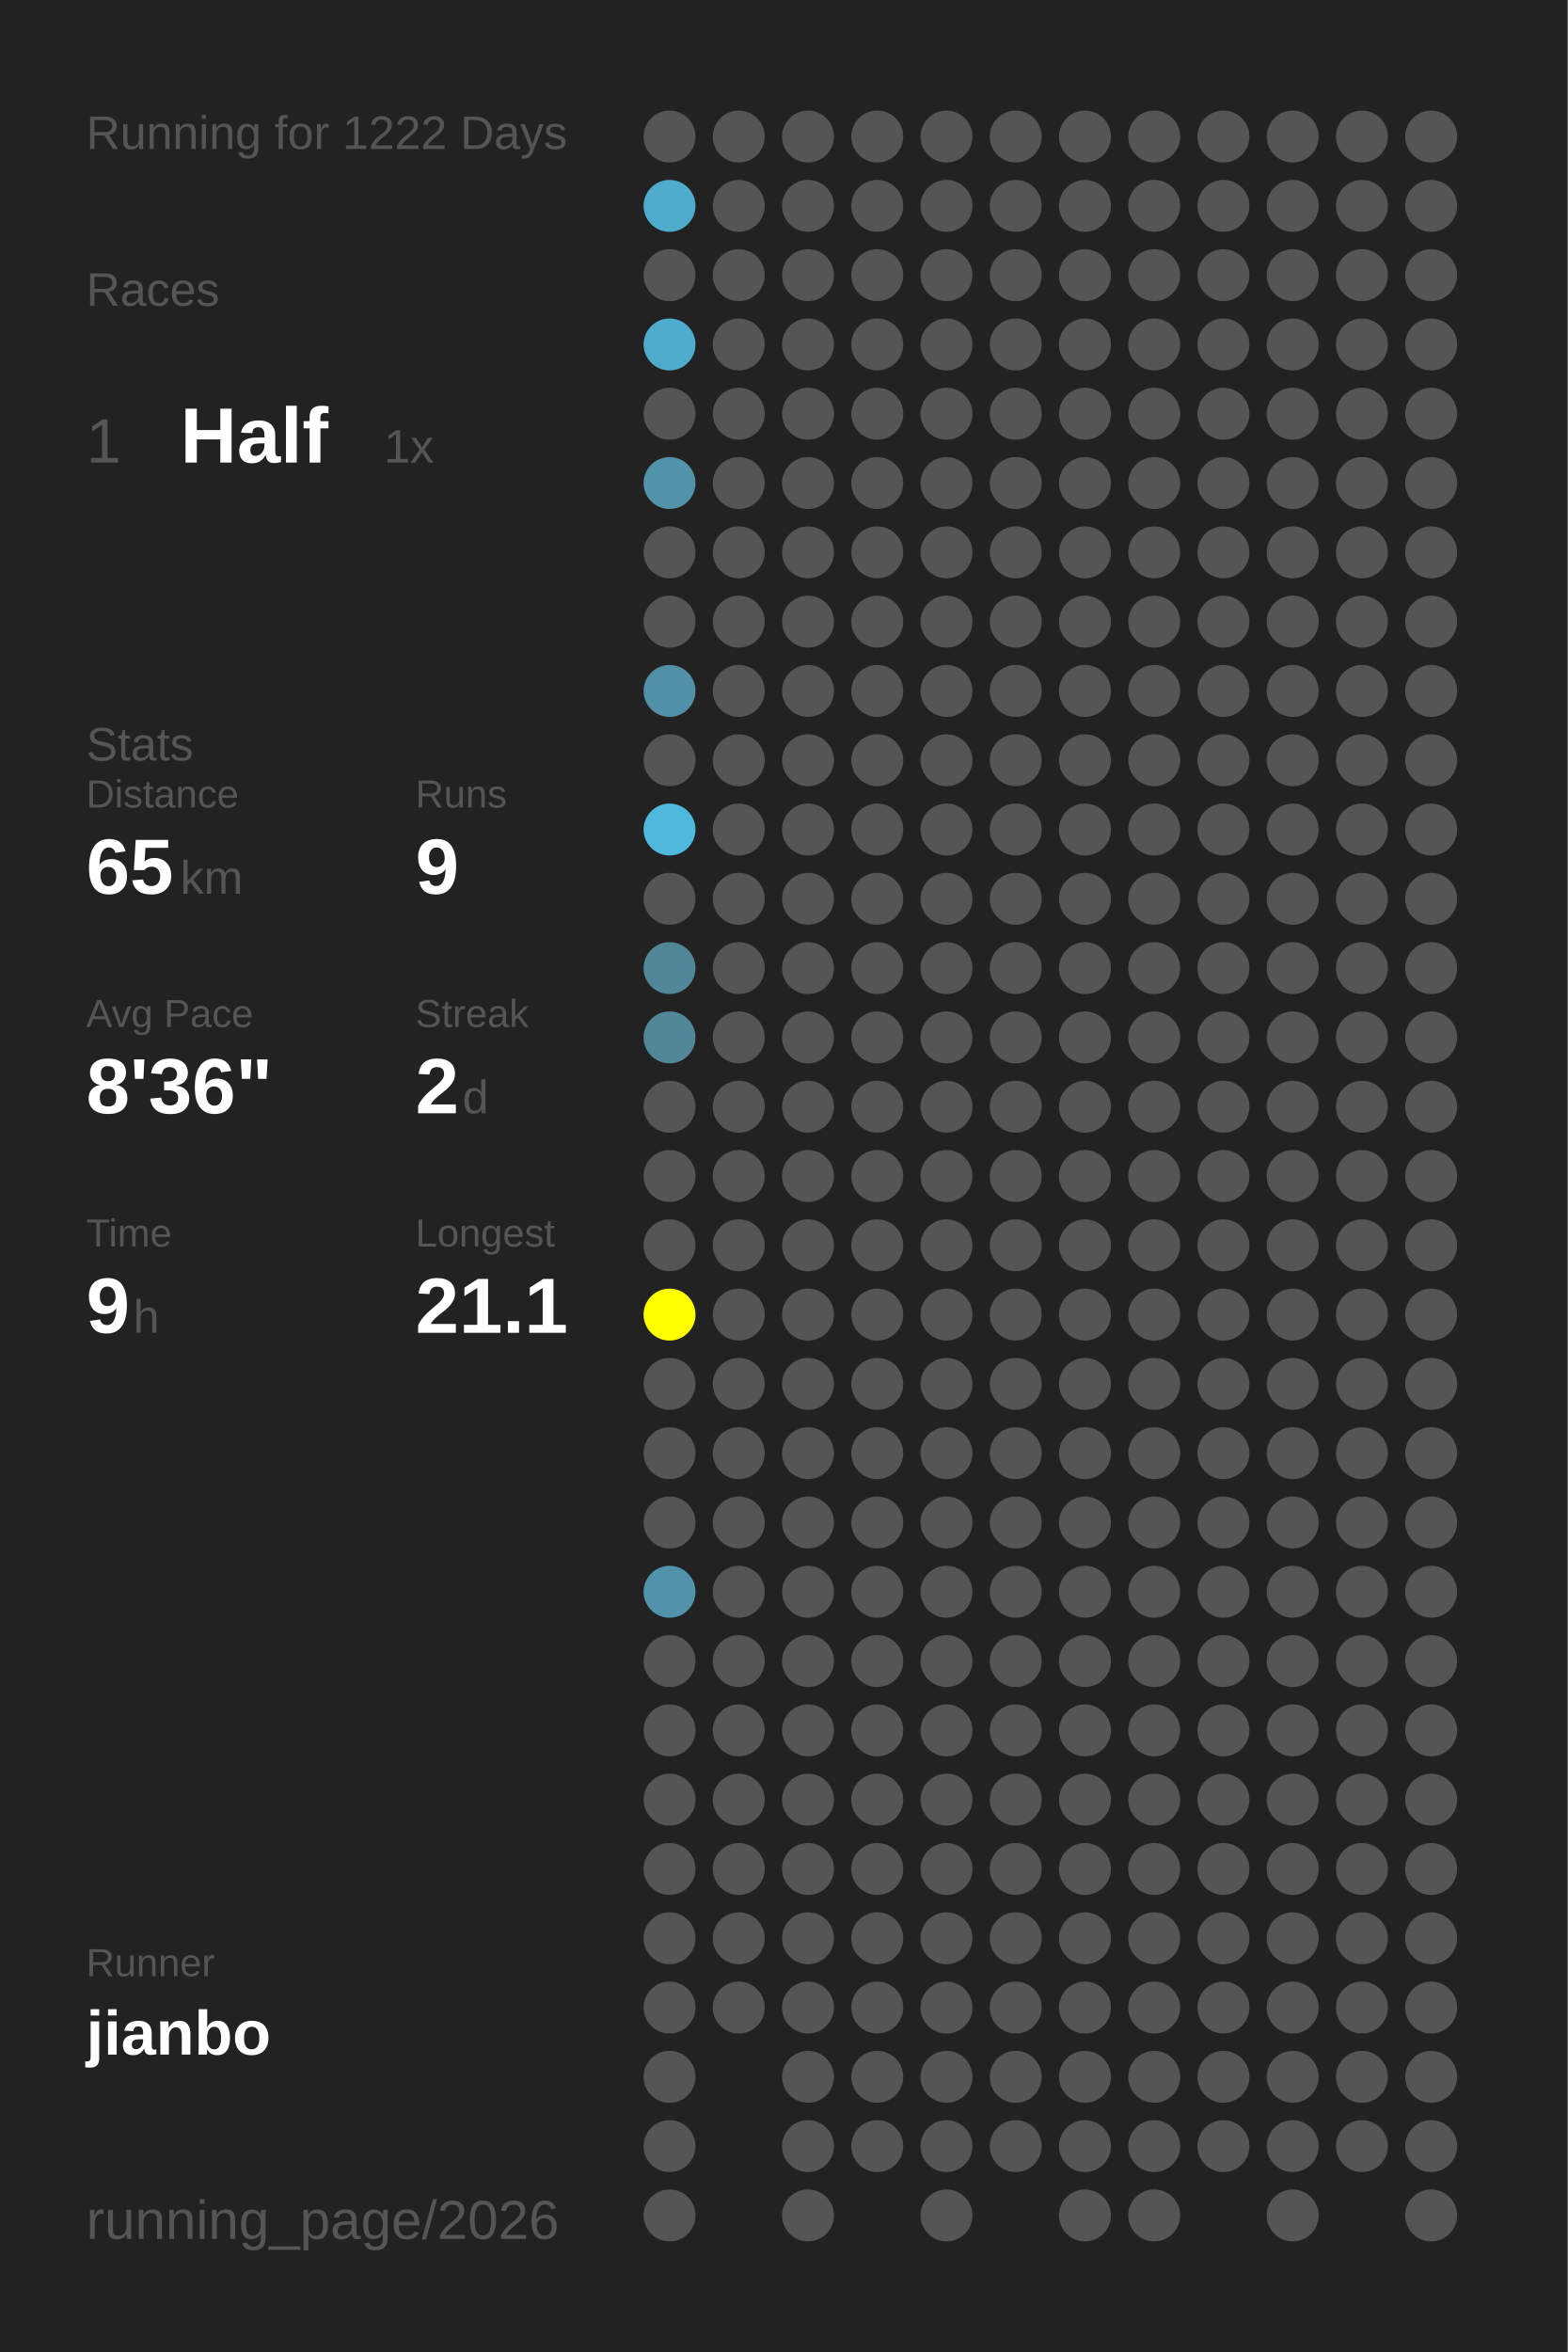
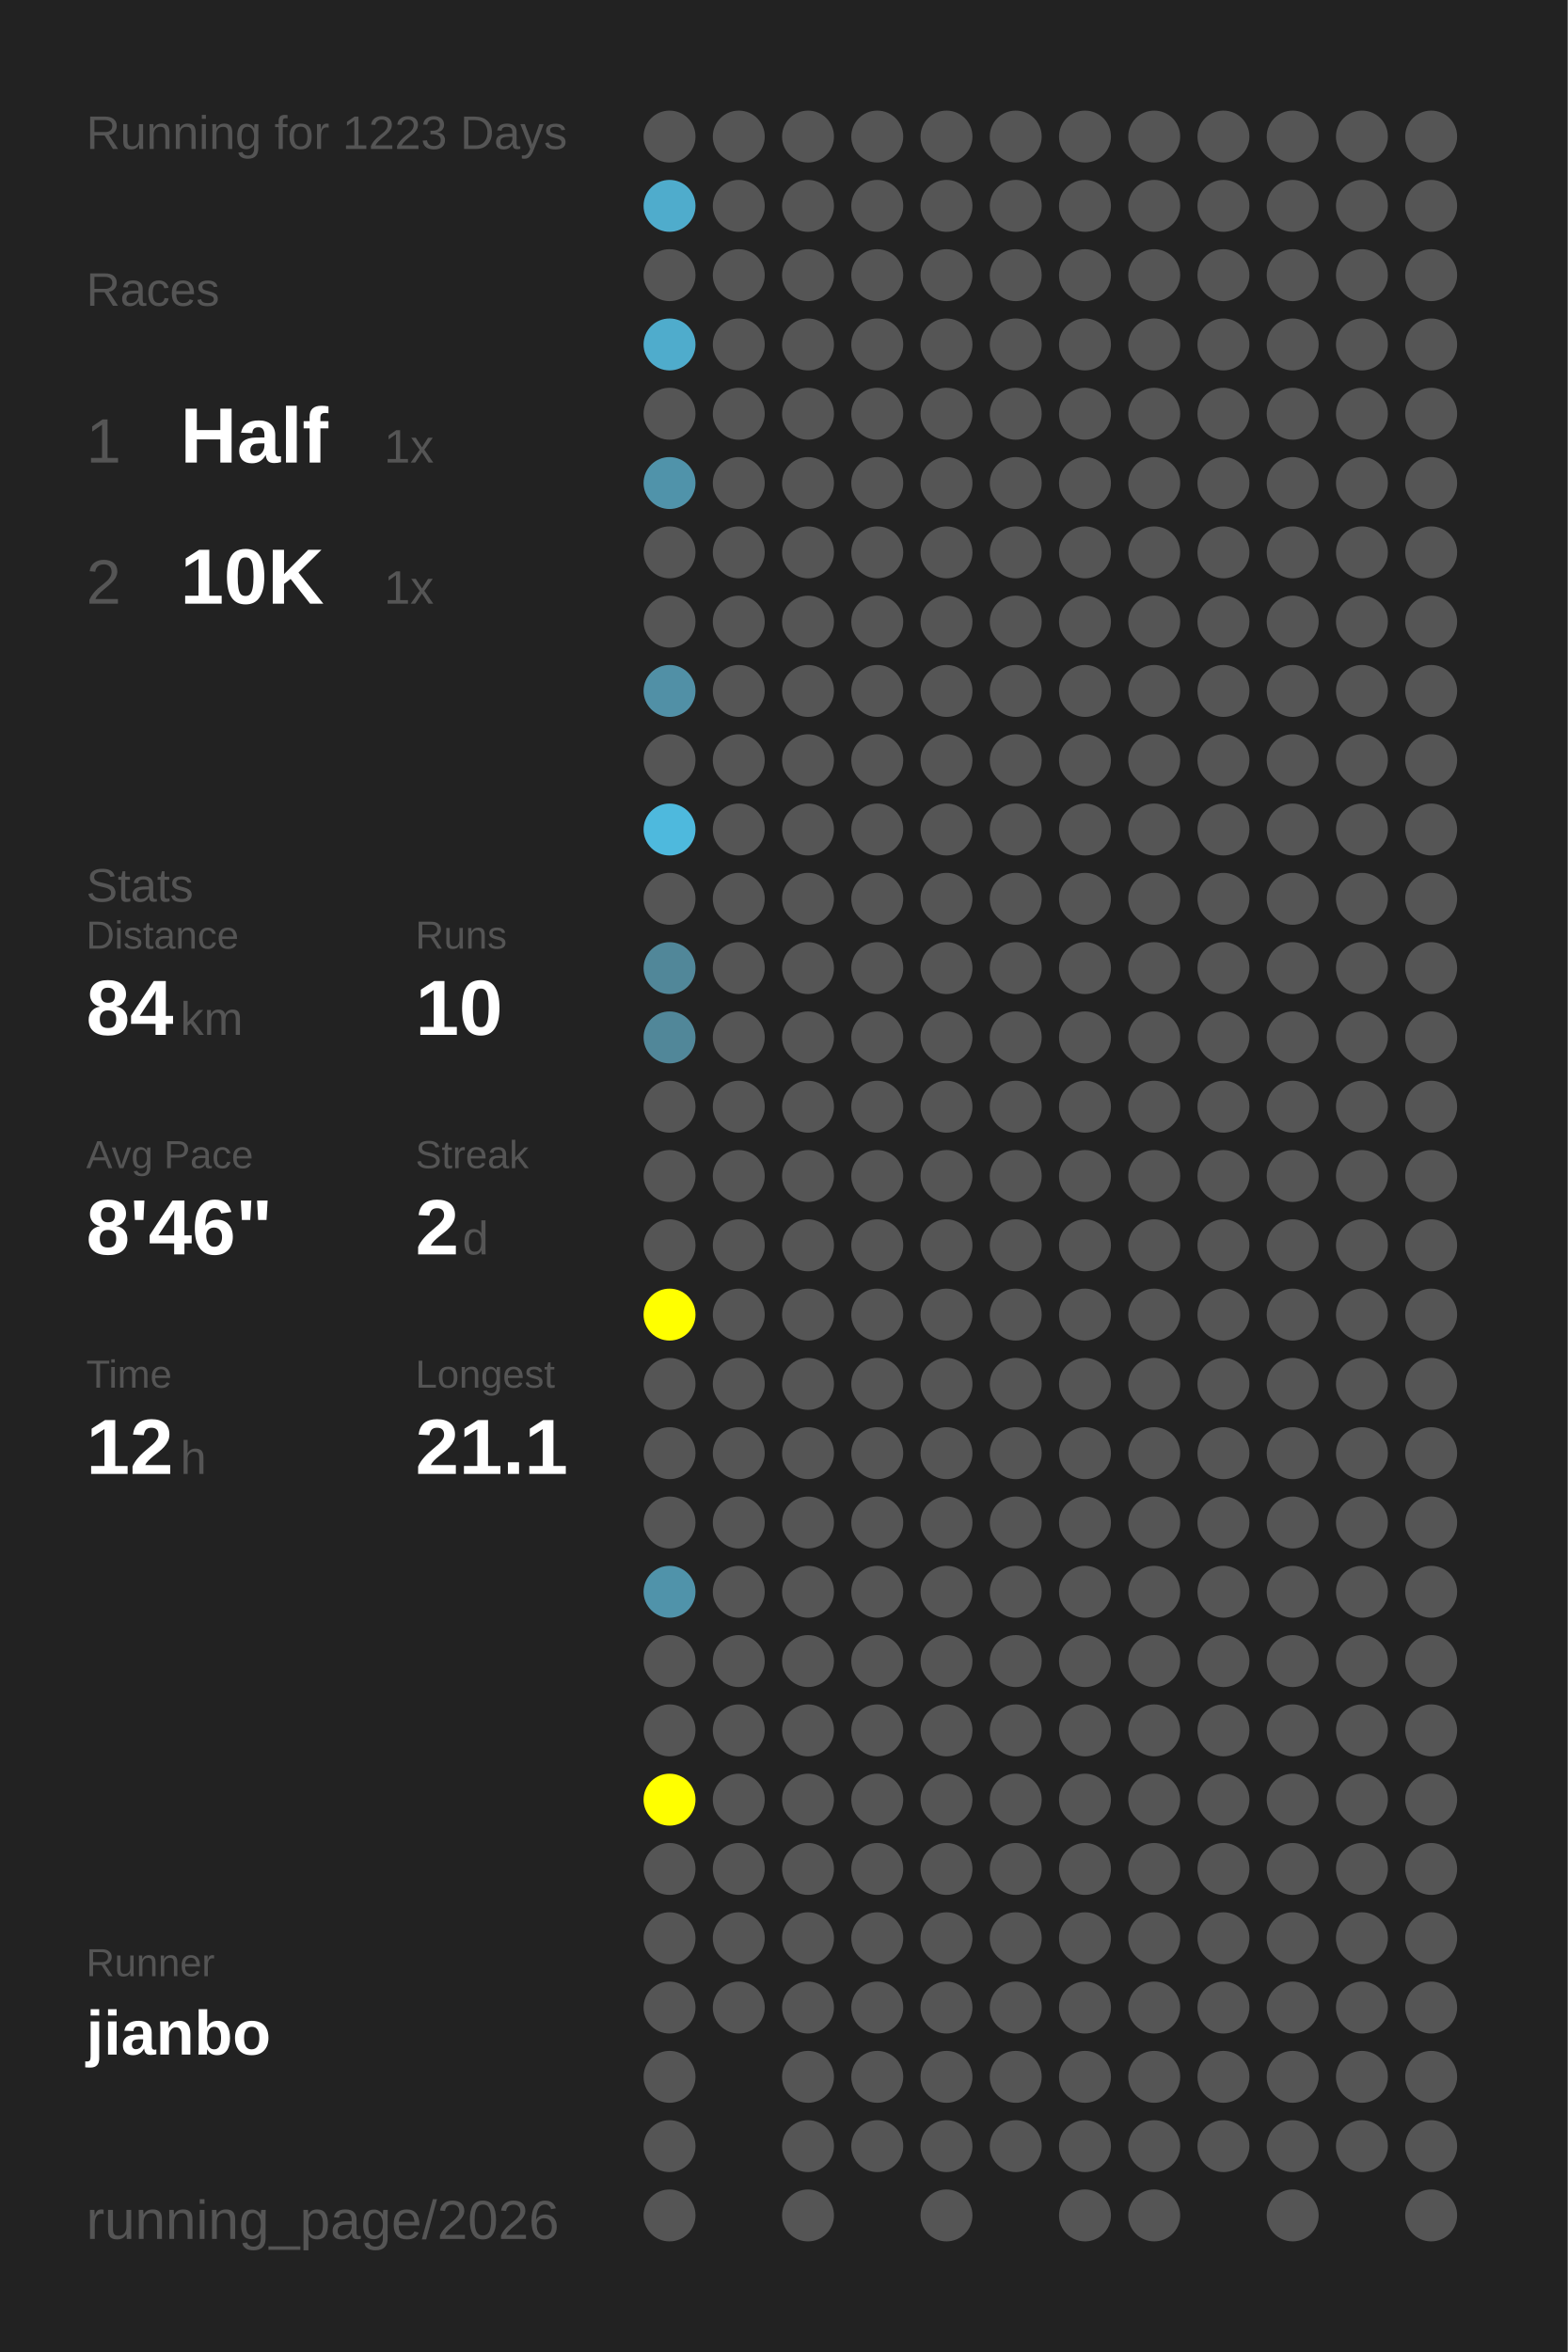
<svg xmlns="http://www.w3.org/2000/svg" baseProfile="full" height="300mm" version="1.1" viewBox="0,0,200,300" width="200mm">
  <defs />
  <rect fill="#222222" height="300" width="200" x="0" y="0" />
-   <text fill="#555555" style="font-size:6px; font-family:Arial;" x="11" y="19">Running for 1222 Days</text>
+   <text fill="#555555" style="font-size:6px; font-family:Arial;" x="11" y="19">Running for 1223 Days</text>
  <text fill="#555555" style="font-size:6px; font-family:Arial;" x="11" y="39">Races</text>
  <text fill="#555555" style="font-size:8px; font-family:Arial;" x="11" y="59">1</text>
  <text fill="#FFFFFF" style="font-size:10px; font-family:Arial; font-weight:bold;" x="23" y="59">Half</text>
  <text fill="#555555" style="font-size:6px; font-family:Arial;" x="49" y="59">1x</text>
-   <text fill="#555555" style="font-size:6px; font-family:Arial;" x="11" y="97">Stats</text>
-   <text fill="#555555" style="font-size:5px; font-family:Arial;" x="11" y="103">Distance</text>
-   <text fill="#FFFFFF" style="font-size:10px; font-family:Arial; font-weight:bold;" x="11" y="114">65</text>
-   <text fill="#555555" style="font-size:6px; font-family:Arial;" x="23" y="114">km</text>
-   <text fill="#555555" style="font-size:5px; font-family:Arial;" x="53" y="103">Runs</text>
-   <text fill="#FFFFFF" style="font-size:10px; font-family:Arial; font-weight:bold;" x="53" y="114">9</text>
-   <text fill="#555555" style="font-size:5px; font-family:Arial;" x="11" y="131">Avg Pace</text>
-   <text fill="#FFFFFF" style="font-size:10px; font-family:Arial; font-weight:bold;" x="11" y="142">8'36"</text>
-   <text fill="#555555" style="font-size:5px; font-family:Arial;" x="53" y="131">Streak</text>
-   <text fill="#FFFFFF" style="font-size:10px; font-family:Arial; font-weight:bold;" x="53" y="142">2</text>
-   <text fill="#555555" style="font-size:6px; font-family:Arial;" x="59" y="142">d</text>
-   <text fill="#555555" style="font-size:5px; font-family:Arial;" x="11" y="159">Time</text>
-   <text fill="#FFFFFF" style="font-size:10px; font-family:Arial; font-weight:bold;" x="11" y="170">9</text>
-   <text fill="#555555" style="font-size:6px; font-family:Arial;" x="17" y="170">h</text>
-   <text fill="#555555" style="font-size:5px; font-family:Arial;" x="53" y="159">Longest</text>
-   <text fill="#FFFFFF" style="font-size:10px; font-family:Arial; font-weight:bold;" x="53" y="170">21.1</text>
+   <text fill="#555555" style="font-size:8px; font-family:Arial;" x="11" y="77">2</text>
+   <text fill="#FFFFFF" style="font-size:10px; font-family:Arial; font-weight:bold;" x="23" y="77">10K</text>
+   <text fill="#555555" style="font-size:6px; font-family:Arial;" x="49" y="77">1x</text>
+   <text fill="#555555" style="font-size:6px; font-family:Arial;" x="11" y="115">Stats</text>
+   <text fill="#555555" style="font-size:5px; font-family:Arial;" x="11" y="121">Distance</text>
+   <text fill="#FFFFFF" style="font-size:10px; font-family:Arial; font-weight:bold;" x="11" y="132">84</text>
+   <text fill="#555555" style="font-size:6px; font-family:Arial;" x="23" y="132">km</text>
+   <text fill="#555555" style="font-size:5px; font-family:Arial;" x="53" y="121">Runs</text>
+   <text fill="#FFFFFF" style="font-size:10px; font-family:Arial; font-weight:bold;" x="53" y="132">10</text>
+   <text fill="#555555" style="font-size:5px; font-family:Arial;" x="11" y="149">Avg Pace</text>
+   <text fill="#FFFFFF" style="font-size:10px; font-family:Arial; font-weight:bold;" x="11" y="160">8'46"</text>
+   <text fill="#555555" style="font-size:5px; font-family:Arial;" x="53" y="149">Streak</text>
+   <text fill="#FFFFFF" style="font-size:10px; font-family:Arial; font-weight:bold;" x="53" y="160">2</text>
+   <text fill="#555555" style="font-size:6px; font-family:Arial;" x="59" y="160">d</text>
+   <text fill="#555555" style="font-size:5px; font-family:Arial;" x="11" y="177">Time</text>
+   <text fill="#FFFFFF" style="font-size:10px; font-family:Arial; font-weight:bold;" x="11" y="188">12</text>
+   <text fill="#555555" style="font-size:6px; font-family:Arial;" x="23" y="188">h</text>
+   <text fill="#555555" style="font-size:5px; font-family:Arial;" x="53" y="177">Longest</text>
+   <text fill="#FFFFFF" style="font-size:10px; font-family:Arial; font-weight:bold;" x="53" y="188">21.1</text>
  <text fill="#555555" style="font-size:5px; font-family:Arial;" x="11" y="252.065">Runner</text>
  <text fill="#FFFFFF" style="font-size:8px; font-family:Arial; font-weight:bold;" x="11" y="262.065">jianbo</text>
  <text fill="#555555" style="font-size:7px; font-family:Arial;" x="11" y="285.581">running_page/2026</text>
  <circle cx="85.417" cy="17.419" fill="#555555" r="3.312" />
  <circle cx="85.417" cy="26.258" fill="#4faccc" r="3.312" />
  <circle cx="85.417" cy="35.097" fill="#555555" r="3.312" />
  <circle cx="85.417" cy="43.935" fill="#4faccc" r="3.312" />
  <circle cx="85.417" cy="52.774" fill="#555555" r="3.312" />
  <circle cx="85.417" cy="61.613" fill="#5093aa" r="3.312" />
  <circle cx="85.417" cy="70.452" fill="#555555" r="3.312" />
  <circle cx="85.417" cy="79.29" fill="#555555" r="3.312" />
  <circle cx="85.417" cy="88.129" fill="#5190a6" r="3.312" />
  <circle cx="85.417" cy="96.968" fill="#555555" r="3.312" />
  <circle cx="85.417" cy="105.806" fill="#4eb9dd" r="3.312" />
  <circle cx="85.417" cy="114.645" fill="#555555" r="3.312" />
  <circle cx="85.417" cy="123.484" fill="#518799" r="3.312" />
  <circle cx="85.417" cy="132.323" fill="#518799" r="3.312" />
  <circle cx="85.417" cy="141.161" fill="#555555" r="3.312" />
  <circle cx="85.417" cy="150" fill="#555555" r="3.312" />
  <circle cx="85.417" cy="158.839" fill="#555555" r="3.312" />
  <circle cx="85.417" cy="167.677" fill="#FFFF00" r="3.312" />
  <circle cx="85.417" cy="176.516" fill="#555555" r="3.312" />
  <circle cx="85.417" cy="185.355" fill="#555555" r="3.312" />
  <circle cx="85.417" cy="194.194" fill="#555555" r="3.312" />
  <circle cx="85.417" cy="203.032" fill="#5093aa" r="3.312" />
  <circle cx="85.417" cy="211.871" fill="#555555" r="3.312" />
  <circle cx="85.417" cy="220.71" fill="#555555" r="3.312" />
-   <circle cx="85.417" cy="229.548" fill="#555555" r="3.312" />
+   <circle cx="85.417" cy="229.548" fill="#FFFF00" r="3.312" />
  <circle cx="85.417" cy="238.387" fill="#555555" r="3.312" />
  <circle cx="85.417" cy="247.226" fill="#555555" r="3.312" />
  <circle cx="85.417" cy="256.065" fill="#555555" r="3.312" />
  <circle cx="85.417" cy="264.903" fill="#555555" r="3.312" />
  <circle cx="85.417" cy="273.742" fill="#555555" r="3.312" />
  <circle cx="85.417" cy="282.581" fill="#555555" r="3.312" />
  <circle cx="94.25" cy="17.419" fill="#555555" r="3.312" />
  <circle cx="94.25" cy="26.258" fill="#555555" r="3.312" />
  <circle cx="94.25" cy="35.097" fill="#555555" r="3.312" />
  <circle cx="94.25" cy="43.935" fill="#555555" r="3.312" />
  <circle cx="94.25" cy="52.774" fill="#555555" r="3.312" />
  <circle cx="94.25" cy="61.613" fill="#555555" r="3.312" />
  <circle cx="94.25" cy="70.452" fill="#555555" r="3.312" />
  <circle cx="94.25" cy="79.29" fill="#555555" r="3.312" />
  <circle cx="94.25" cy="88.129" fill="#555555" r="3.312" />
  <circle cx="94.25" cy="96.968" fill="#555555" r="3.312" />
  <circle cx="94.25" cy="105.806" fill="#555555" r="3.312" />
  <circle cx="94.25" cy="114.645" fill="#555555" r="3.312" />
  <circle cx="94.25" cy="123.484" fill="#555555" r="3.312" />
  <circle cx="94.25" cy="132.323" fill="#555555" r="3.312" />
  <circle cx="94.25" cy="141.161" fill="#555555" r="3.312" />
  <circle cx="94.25" cy="150" fill="#555555" r="3.312" />
  <circle cx="94.25" cy="158.839" fill="#555555" r="3.312" />
  <circle cx="94.25" cy="167.677" fill="#555555" r="3.312" />
  <circle cx="94.25" cy="176.516" fill="#555555" r="3.312" />
  <circle cx="94.25" cy="185.355" fill="#555555" r="3.312" />
  <circle cx="94.25" cy="194.194" fill="#555555" r="3.312" />
  <circle cx="94.25" cy="203.032" fill="#555555" r="3.312" />
  <circle cx="94.25" cy="211.871" fill="#555555" r="3.312" />
  <circle cx="94.25" cy="220.71" fill="#555555" r="3.312" />
  <circle cx="94.25" cy="229.548" fill="#555555" r="3.312" />
  <circle cx="94.25" cy="238.387" fill="#555555" r="3.312" />
  <circle cx="94.25" cy="247.226" fill="#555555" r="3.312" />
  <circle cx="94.25" cy="256.065" fill="#555555" r="3.312" />
  <circle cx="103.083" cy="17.419" fill="#555555" r="3.312" />
  <circle cx="103.083" cy="26.258" fill="#555555" r="3.312" />
  <circle cx="103.083" cy="35.097" fill="#555555" r="3.312" />
  <circle cx="103.083" cy="43.935" fill="#555555" r="3.312" />
  <circle cx="103.083" cy="52.774" fill="#555555" r="3.312" />
  <circle cx="103.083" cy="61.613" fill="#555555" r="3.312" />
  <circle cx="103.083" cy="70.452" fill="#555555" r="3.312" />
  <circle cx="103.083" cy="79.29" fill="#555555" r="3.312" />
  <circle cx="103.083" cy="88.129" fill="#555555" r="3.312" />
  <circle cx="103.083" cy="96.968" fill="#555555" r="3.312" />
  <circle cx="103.083" cy="105.806" fill="#555555" r="3.312" />
  <circle cx="103.083" cy="114.645" fill="#555555" r="3.312" />
  <circle cx="103.083" cy="123.484" fill="#555555" r="3.312" />
  <circle cx="103.083" cy="132.323" fill="#555555" r="3.312" />
  <circle cx="103.083" cy="141.161" fill="#555555" r="3.312" />
  <circle cx="103.083" cy="150" fill="#555555" r="3.312" />
  <circle cx="103.083" cy="158.839" fill="#555555" r="3.312" />
  <circle cx="103.083" cy="167.677" fill="#555555" r="3.312" />
  <circle cx="103.083" cy="176.516" fill="#555555" r="3.312" />
  <circle cx="103.083" cy="185.355" fill="#555555" r="3.312" />
  <circle cx="103.083" cy="194.194" fill="#555555" r="3.312" />
  <circle cx="103.083" cy="203.032" fill="#555555" r="3.312" />
  <circle cx="103.083" cy="211.871" fill="#555555" r="3.312" />
  <circle cx="103.083" cy="220.71" fill="#555555" r="3.312" />
  <circle cx="103.083" cy="229.548" fill="#555555" r="3.312" />
  <circle cx="103.083" cy="238.387" fill="#555555" r="3.312" />
  <circle cx="103.083" cy="247.226" fill="#555555" r="3.312" />
  <circle cx="103.083" cy="256.065" fill="#555555" r="3.312" />
  <circle cx="103.083" cy="264.903" fill="#555555" r="3.312" />
  <circle cx="103.083" cy="273.742" fill="#555555" r="3.312" />
  <circle cx="103.083" cy="282.581" fill="#555555" r="3.312" />
  <circle cx="111.917" cy="17.419" fill="#555555" r="3.312" />
  <circle cx="111.917" cy="26.258" fill="#555555" r="3.312" />
  <circle cx="111.917" cy="35.097" fill="#555555" r="3.312" />
  <circle cx="111.917" cy="43.935" fill="#555555" r="3.312" />
  <circle cx="111.917" cy="52.774" fill="#555555" r="3.312" />
  <circle cx="111.917" cy="61.613" fill="#555555" r="3.312" />
  <circle cx="111.917" cy="70.452" fill="#555555" r="3.312" />
  <circle cx="111.917" cy="79.29" fill="#555555" r="3.312" />
  <circle cx="111.917" cy="88.129" fill="#555555" r="3.312" />
  <circle cx="111.917" cy="96.968" fill="#555555" r="3.312" />
  <circle cx="111.917" cy="105.806" fill="#555555" r="3.312" />
  <circle cx="111.917" cy="114.645" fill="#555555" r="3.312" />
  <circle cx="111.917" cy="123.484" fill="#555555" r="3.312" />
  <circle cx="111.917" cy="132.323" fill="#555555" r="3.312" />
  <circle cx="111.917" cy="141.161" fill="#555555" r="3.312" />
  <circle cx="111.917" cy="150" fill="#555555" r="3.312" />
  <circle cx="111.917" cy="158.839" fill="#555555" r="3.312" />
  <circle cx="111.917" cy="167.677" fill="#555555" r="3.312" />
  <circle cx="111.917" cy="176.516" fill="#555555" r="3.312" />
  <circle cx="111.917" cy="185.355" fill="#555555" r="3.312" />
  <circle cx="111.917" cy="194.194" fill="#555555" r="3.312" />
  <circle cx="111.917" cy="203.032" fill="#555555" r="3.312" />
  <circle cx="111.917" cy="211.871" fill="#555555" r="3.312" />
  <circle cx="111.917" cy="220.71" fill="#555555" r="3.312" />
  <circle cx="111.917" cy="229.548" fill="#555555" r="3.312" />
  <circle cx="111.917" cy="238.387" fill="#555555" r="3.312" />
  <circle cx="111.917" cy="247.226" fill="#555555" r="3.312" />
  <circle cx="111.917" cy="256.065" fill="#555555" r="3.312" />
  <circle cx="111.917" cy="264.903" fill="#555555" r="3.312" />
  <circle cx="111.917" cy="273.742" fill="#555555" r="3.312" />
  <circle cx="120.75" cy="17.419" fill="#555555" r="3.312" />
  <circle cx="120.75" cy="26.258" fill="#555555" r="3.312" />
  <circle cx="120.75" cy="35.097" fill="#555555" r="3.312" />
  <circle cx="120.75" cy="43.935" fill="#555555" r="3.312" />
  <circle cx="120.75" cy="52.774" fill="#555555" r="3.312" />
  <circle cx="120.75" cy="61.613" fill="#555555" r="3.312" />
  <circle cx="120.75" cy="70.452" fill="#555555" r="3.312" />
  <circle cx="120.75" cy="79.29" fill="#555555" r="3.312" />
  <circle cx="120.75" cy="88.129" fill="#555555" r="3.312" />
  <circle cx="120.75" cy="96.968" fill="#555555" r="3.312" />
  <circle cx="120.75" cy="105.806" fill="#555555" r="3.312" />
  <circle cx="120.75" cy="114.645" fill="#555555" r="3.312" />
  <circle cx="120.75" cy="123.484" fill="#555555" r="3.312" />
  <circle cx="120.75" cy="132.323" fill="#555555" r="3.312" />
  <circle cx="120.75" cy="141.161" fill="#555555" r="3.312" />
  <circle cx="120.75" cy="150" fill="#555555" r="3.312" />
  <circle cx="120.75" cy="158.839" fill="#555555" r="3.312" />
  <circle cx="120.75" cy="167.677" fill="#555555" r="3.312" />
  <circle cx="120.75" cy="176.516" fill="#555555" r="3.312" />
  <circle cx="120.75" cy="185.355" fill="#555555" r="3.312" />
  <circle cx="120.75" cy="194.194" fill="#555555" r="3.312" />
  <circle cx="120.75" cy="203.032" fill="#555555" r="3.312" />
  <circle cx="120.75" cy="211.871" fill="#555555" r="3.312" />
  <circle cx="120.75" cy="220.71" fill="#555555" r="3.312" />
  <circle cx="120.75" cy="229.548" fill="#555555" r="3.312" />
  <circle cx="120.75" cy="238.387" fill="#555555" r="3.312" />
  <circle cx="120.75" cy="247.226" fill="#555555" r="3.312" />
  <circle cx="120.75" cy="256.065" fill="#555555" r="3.312" />
  <circle cx="120.75" cy="264.903" fill="#555555" r="3.312" />
  <circle cx="120.75" cy="273.742" fill="#555555" r="3.312" />
  <circle cx="120.75" cy="282.581" fill="#555555" r="3.312" />
  <circle cx="129.583" cy="17.419" fill="#555555" r="3.312" />
  <circle cx="129.583" cy="26.258" fill="#555555" r="3.312" />
  <circle cx="129.583" cy="35.097" fill="#555555" r="3.312" />
  <circle cx="129.583" cy="43.935" fill="#555555" r="3.312" />
  <circle cx="129.583" cy="52.774" fill="#555555" r="3.312" />
  <circle cx="129.583" cy="61.613" fill="#555555" r="3.312" />
  <circle cx="129.583" cy="70.452" fill="#555555" r="3.312" />
  <circle cx="129.583" cy="79.29" fill="#555555" r="3.312" />
  <circle cx="129.583" cy="88.129" fill="#555555" r="3.312" />
  <circle cx="129.583" cy="96.968" fill="#555555" r="3.312" />
  <circle cx="129.583" cy="105.806" fill="#555555" r="3.312" />
  <circle cx="129.583" cy="114.645" fill="#555555" r="3.312" />
  <circle cx="129.583" cy="123.484" fill="#555555" r="3.312" />
  <circle cx="129.583" cy="132.323" fill="#555555" r="3.312" />
  <circle cx="129.583" cy="141.161" fill="#555555" r="3.312" />
  <circle cx="129.583" cy="150" fill="#555555" r="3.312" />
  <circle cx="129.583" cy="158.839" fill="#555555" r="3.312" />
  <circle cx="129.583" cy="167.677" fill="#555555" r="3.312" />
  <circle cx="129.583" cy="176.516" fill="#555555" r="3.312" />
  <circle cx="129.583" cy="185.355" fill="#555555" r="3.312" />
  <circle cx="129.583" cy="194.194" fill="#555555" r="3.312" />
  <circle cx="129.583" cy="203.032" fill="#555555" r="3.312" />
  <circle cx="129.583" cy="211.871" fill="#555555" r="3.312" />
  <circle cx="129.583" cy="220.71" fill="#555555" r="3.312" />
  <circle cx="129.583" cy="229.548" fill="#555555" r="3.312" />
  <circle cx="129.583" cy="238.387" fill="#555555" r="3.312" />
  <circle cx="129.583" cy="247.226" fill="#555555" r="3.312" />
  <circle cx="129.583" cy="256.065" fill="#555555" r="3.312" />
  <circle cx="129.583" cy="264.903" fill="#555555" r="3.312" />
  <circle cx="129.583" cy="273.742" fill="#555555" r="3.312" />
  <circle cx="138.417" cy="17.419" fill="#555555" r="3.312" />
  <circle cx="138.417" cy="26.258" fill="#555555" r="3.312" />
  <circle cx="138.417" cy="35.097" fill="#555555" r="3.312" />
  <circle cx="138.417" cy="43.935" fill="#555555" r="3.312" />
  <circle cx="138.417" cy="52.774" fill="#555555" r="3.312" />
  <circle cx="138.417" cy="61.613" fill="#555555" r="3.312" />
  <circle cx="138.417" cy="70.452" fill="#555555" r="3.312" />
  <circle cx="138.417" cy="79.29" fill="#555555" r="3.312" />
  <circle cx="138.417" cy="88.129" fill="#555555" r="3.312" />
  <circle cx="138.417" cy="96.968" fill="#555555" r="3.312" />
  <circle cx="138.417" cy="105.806" fill="#555555" r="3.312" />
  <circle cx="138.417" cy="114.645" fill="#555555" r="3.312" />
  <circle cx="138.417" cy="123.484" fill="#555555" r="3.312" />
  <circle cx="138.417" cy="132.323" fill="#555555" r="3.312" />
  <circle cx="138.417" cy="141.161" fill="#555555" r="3.312" />
  <circle cx="138.417" cy="150" fill="#555555" r="3.312" />
  <circle cx="138.417" cy="158.839" fill="#555555" r="3.312" />
  <circle cx="138.417" cy="167.677" fill="#555555" r="3.312" />
  <circle cx="138.417" cy="176.516" fill="#555555" r="3.312" />
  <circle cx="138.417" cy="185.355" fill="#555555" r="3.312" />
  <circle cx="138.417" cy="194.194" fill="#555555" r="3.312" />
  <circle cx="138.417" cy="203.032" fill="#555555" r="3.312" />
  <circle cx="138.417" cy="211.871" fill="#555555" r="3.312" />
  <circle cx="138.417" cy="220.71" fill="#555555" r="3.312" />
  <circle cx="138.417" cy="229.548" fill="#555555" r="3.312" />
  <circle cx="138.417" cy="238.387" fill="#555555" r="3.312" />
  <circle cx="138.417" cy="247.226" fill="#555555" r="3.312" />
  <circle cx="138.417" cy="256.065" fill="#555555" r="3.312" />
  <circle cx="138.417" cy="264.903" fill="#555555" r="3.312" />
  <circle cx="138.417" cy="273.742" fill="#555555" r="3.312" />
  <circle cx="138.417" cy="282.581" fill="#555555" r="3.312" />
  <circle cx="147.25" cy="17.419" fill="#555555" r="3.312" />
  <circle cx="147.25" cy="26.258" fill="#555555" r="3.312" />
  <circle cx="147.25" cy="35.097" fill="#555555" r="3.312" />
  <circle cx="147.25" cy="43.935" fill="#555555" r="3.312" />
  <circle cx="147.25" cy="52.774" fill="#555555" r="3.312" />
  <circle cx="147.25" cy="61.613" fill="#555555" r="3.312" />
  <circle cx="147.25" cy="70.452" fill="#555555" r="3.312" />
  <circle cx="147.25" cy="79.29" fill="#555555" r="3.312" />
  <circle cx="147.25" cy="88.129" fill="#555555" r="3.312" />
  <circle cx="147.25" cy="96.968" fill="#555555" r="3.312" />
  <circle cx="147.25" cy="105.806" fill="#555555" r="3.312" />
  <circle cx="147.25" cy="114.645" fill="#555555" r="3.312" />
  <circle cx="147.25" cy="123.484" fill="#555555" r="3.312" />
  <circle cx="147.25" cy="132.323" fill="#555555" r="3.312" />
  <circle cx="147.25" cy="141.161" fill="#555555" r="3.312" />
  <circle cx="147.25" cy="150" fill="#555555" r="3.312" />
  <circle cx="147.25" cy="158.839" fill="#555555" r="3.312" />
  <circle cx="147.25" cy="167.677" fill="#555555" r="3.312" />
  <circle cx="147.25" cy="176.516" fill="#555555" r="3.312" />
  <circle cx="147.25" cy="185.355" fill="#555555" r="3.312" />
  <circle cx="147.25" cy="194.194" fill="#555555" r="3.312" />
  <circle cx="147.25" cy="203.032" fill="#555555" r="3.312" />
  <circle cx="147.25" cy="211.871" fill="#555555" r="3.312" />
  <circle cx="147.25" cy="220.71" fill="#555555" r="3.312" />
  <circle cx="147.25" cy="229.548" fill="#555555" r="3.312" />
  <circle cx="147.25" cy="238.387" fill="#555555" r="3.312" />
  <circle cx="147.25" cy="247.226" fill="#555555" r="3.312" />
  <circle cx="147.25" cy="256.065" fill="#555555" r="3.312" />
  <circle cx="147.25" cy="264.903" fill="#555555" r="3.312" />
  <circle cx="147.25" cy="273.742" fill="#555555" r="3.312" />
  <circle cx="147.25" cy="282.581" fill="#555555" r="3.312" />
  <circle cx="156.083" cy="17.419" fill="#555555" r="3.312" />
  <circle cx="156.083" cy="26.258" fill="#555555" r="3.312" />
  <circle cx="156.083" cy="35.097" fill="#555555" r="3.312" />
  <circle cx="156.083" cy="43.935" fill="#555555" r="3.312" />
  <circle cx="156.083" cy="52.774" fill="#555555" r="3.312" />
  <circle cx="156.083" cy="61.613" fill="#555555" r="3.312" />
  <circle cx="156.083" cy="70.452" fill="#555555" r="3.312" />
  <circle cx="156.083" cy="79.29" fill="#555555" r="3.312" />
  <circle cx="156.083" cy="88.129" fill="#555555" r="3.312" />
  <circle cx="156.083" cy="96.968" fill="#555555" r="3.312" />
  <circle cx="156.083" cy="105.806" fill="#555555" r="3.312" />
  <circle cx="156.083" cy="114.645" fill="#555555" r="3.312" />
  <circle cx="156.083" cy="123.484" fill="#555555" r="3.312" />
  <circle cx="156.083" cy="132.323" fill="#555555" r="3.312" />
  <circle cx="156.083" cy="141.161" fill="#555555" r="3.312" />
  <circle cx="156.083" cy="150" fill="#555555" r="3.312" />
  <circle cx="156.083" cy="158.839" fill="#555555" r="3.312" />
  <circle cx="156.083" cy="167.677" fill="#555555" r="3.312" />
  <circle cx="156.083" cy="176.516" fill="#555555" r="3.312" />
  <circle cx="156.083" cy="185.355" fill="#555555" r="3.312" />
  <circle cx="156.083" cy="194.194" fill="#555555" r="3.312" />
  <circle cx="156.083" cy="203.032" fill="#555555" r="3.312" />
  <circle cx="156.083" cy="211.871" fill="#555555" r="3.312" />
  <circle cx="156.083" cy="220.71" fill="#555555" r="3.312" />
  <circle cx="156.083" cy="229.548" fill="#555555" r="3.312" />
  <circle cx="156.083" cy="238.387" fill="#555555" r="3.312" />
  <circle cx="156.083" cy="247.226" fill="#555555" r="3.312" />
  <circle cx="156.083" cy="256.065" fill="#555555" r="3.312" />
  <circle cx="156.083" cy="264.903" fill="#555555" r="3.312" />
  <circle cx="156.083" cy="273.742" fill="#555555" r="3.312" />
  <circle cx="164.917" cy="17.419" fill="#555555" r="3.312" />
  <circle cx="164.917" cy="26.258" fill="#555555" r="3.312" />
  <circle cx="164.917" cy="35.097" fill="#555555" r="3.312" />
  <circle cx="164.917" cy="43.935" fill="#555555" r="3.312" />
  <circle cx="164.917" cy="52.774" fill="#555555" r="3.312" />
  <circle cx="164.917" cy="61.613" fill="#555555" r="3.312" />
  <circle cx="164.917" cy="70.452" fill="#555555" r="3.312" />
  <circle cx="164.917" cy="79.29" fill="#555555" r="3.312" />
  <circle cx="164.917" cy="88.129" fill="#555555" r="3.312" />
  <circle cx="164.917" cy="96.968" fill="#555555" r="3.312" />
  <circle cx="164.917" cy="105.806" fill="#555555" r="3.312" />
  <circle cx="164.917" cy="114.645" fill="#555555" r="3.312" />
  <circle cx="164.917" cy="123.484" fill="#555555" r="3.312" />
  <circle cx="164.917" cy="132.323" fill="#555555" r="3.312" />
  <circle cx="164.917" cy="141.161" fill="#555555" r="3.312" />
  <circle cx="164.917" cy="150" fill="#555555" r="3.312" />
  <circle cx="164.917" cy="158.839" fill="#555555" r="3.312" />
  <circle cx="164.917" cy="167.677" fill="#555555" r="3.312" />
  <circle cx="164.917" cy="176.516" fill="#555555" r="3.312" />
  <circle cx="164.917" cy="185.355" fill="#555555" r="3.312" />
  <circle cx="164.917" cy="194.194" fill="#555555" r="3.312" />
  <circle cx="164.917" cy="203.032" fill="#555555" r="3.312" />
  <circle cx="164.917" cy="211.871" fill="#555555" r="3.312" />
  <circle cx="164.917" cy="220.71" fill="#555555" r="3.312" />
  <circle cx="164.917" cy="229.548" fill="#555555" r="3.312" />
  <circle cx="164.917" cy="238.387" fill="#555555" r="3.312" />
  <circle cx="164.917" cy="247.226" fill="#555555" r="3.312" />
  <circle cx="164.917" cy="256.065" fill="#555555" r="3.312" />
  <circle cx="164.917" cy="264.903" fill="#555555" r="3.312" />
  <circle cx="164.917" cy="273.742" fill="#555555" r="3.312" />
  <circle cx="164.917" cy="282.581" fill="#555555" r="3.312" />
  <circle cx="173.75" cy="17.419" fill="#555555" r="3.312" />
  <circle cx="173.75" cy="26.258" fill="#555555" r="3.312" />
  <circle cx="173.75" cy="35.097" fill="#555555" r="3.312" />
  <circle cx="173.75" cy="43.935" fill="#555555" r="3.312" />
  <circle cx="173.75" cy="52.774" fill="#555555" r="3.312" />
  <circle cx="173.75" cy="61.613" fill="#555555" r="3.312" />
  <circle cx="173.75" cy="70.452" fill="#555555" r="3.312" />
  <circle cx="173.75" cy="79.29" fill="#555555" r="3.312" />
  <circle cx="173.75" cy="88.129" fill="#555555" r="3.312" />
  <circle cx="173.75" cy="96.968" fill="#555555" r="3.312" />
  <circle cx="173.75" cy="105.806" fill="#555555" r="3.312" />
  <circle cx="173.75" cy="114.645" fill="#555555" r="3.312" />
  <circle cx="173.75" cy="123.484" fill="#555555" r="3.312" />
  <circle cx="173.75" cy="132.323" fill="#555555" r="3.312" />
  <circle cx="173.75" cy="141.161" fill="#555555" r="3.312" />
  <circle cx="173.75" cy="150" fill="#555555" r="3.312" />
  <circle cx="173.75" cy="158.839" fill="#555555" r="3.312" />
  <circle cx="173.75" cy="167.677" fill="#555555" r="3.312" />
  <circle cx="173.75" cy="176.516" fill="#555555" r="3.312" />
  <circle cx="173.75" cy="185.355" fill="#555555" r="3.312" />
  <circle cx="173.75" cy="194.194" fill="#555555" r="3.312" />
  <circle cx="173.75" cy="203.032" fill="#555555" r="3.312" />
  <circle cx="173.75" cy="211.871" fill="#555555" r="3.312" />
  <circle cx="173.75" cy="220.71" fill="#555555" r="3.312" />
  <circle cx="173.75" cy="229.548" fill="#555555" r="3.312" />
  <circle cx="173.75" cy="238.387" fill="#555555" r="3.312" />
  <circle cx="173.75" cy="247.226" fill="#555555" r="3.312" />
  <circle cx="173.75" cy="256.065" fill="#555555" r="3.312" />
  <circle cx="173.75" cy="264.903" fill="#555555" r="3.312" />
  <circle cx="173.75" cy="273.742" fill="#555555" r="3.312" />
  <circle cx="182.583" cy="17.419" fill="#555555" r="3.312" />
  <circle cx="182.583" cy="26.258" fill="#555555" r="3.312" />
  <circle cx="182.583" cy="35.097" fill="#555555" r="3.312" />
  <circle cx="182.583" cy="43.935" fill="#555555" r="3.312" />
  <circle cx="182.583" cy="52.774" fill="#555555" r="3.312" />
  <circle cx="182.583" cy="61.613" fill="#555555" r="3.312" />
  <circle cx="182.583" cy="70.452" fill="#555555" r="3.312" />
  <circle cx="182.583" cy="79.29" fill="#555555" r="3.312" />
  <circle cx="182.583" cy="88.129" fill="#555555" r="3.312" />
  <circle cx="182.583" cy="96.968" fill="#555555" r="3.312" />
  <circle cx="182.583" cy="105.806" fill="#555555" r="3.312" />
  <circle cx="182.583" cy="114.645" fill="#555555" r="3.312" />
  <circle cx="182.583" cy="123.484" fill="#555555" r="3.312" />
  <circle cx="182.583" cy="132.323" fill="#555555" r="3.312" />
  <circle cx="182.583" cy="141.161" fill="#555555" r="3.312" />
  <circle cx="182.583" cy="150" fill="#555555" r="3.312" />
  <circle cx="182.583" cy="158.839" fill="#555555" r="3.312" />
  <circle cx="182.583" cy="167.677" fill="#555555" r="3.312" />
  <circle cx="182.583" cy="176.516" fill="#555555" r="3.312" />
  <circle cx="182.583" cy="185.355" fill="#555555" r="3.312" />
  <circle cx="182.583" cy="194.194" fill="#555555" r="3.312" />
  <circle cx="182.583" cy="203.032" fill="#555555" r="3.312" />
  <circle cx="182.583" cy="211.871" fill="#555555" r="3.312" />
  <circle cx="182.583" cy="220.71" fill="#555555" r="3.312" />
  <circle cx="182.583" cy="229.548" fill="#555555" r="3.312" />
  <circle cx="182.583" cy="238.387" fill="#555555" r="3.312" />
  <circle cx="182.583" cy="247.226" fill="#555555" r="3.312" />
  <circle cx="182.583" cy="256.065" fill="#555555" r="3.312" />
  <circle cx="182.583" cy="264.903" fill="#555555" r="3.312" />
  <circle cx="182.583" cy="273.742" fill="#555555" r="3.312" />
  <circle cx="182.583" cy="282.581" fill="#555555" r="3.312" />
</svg>
